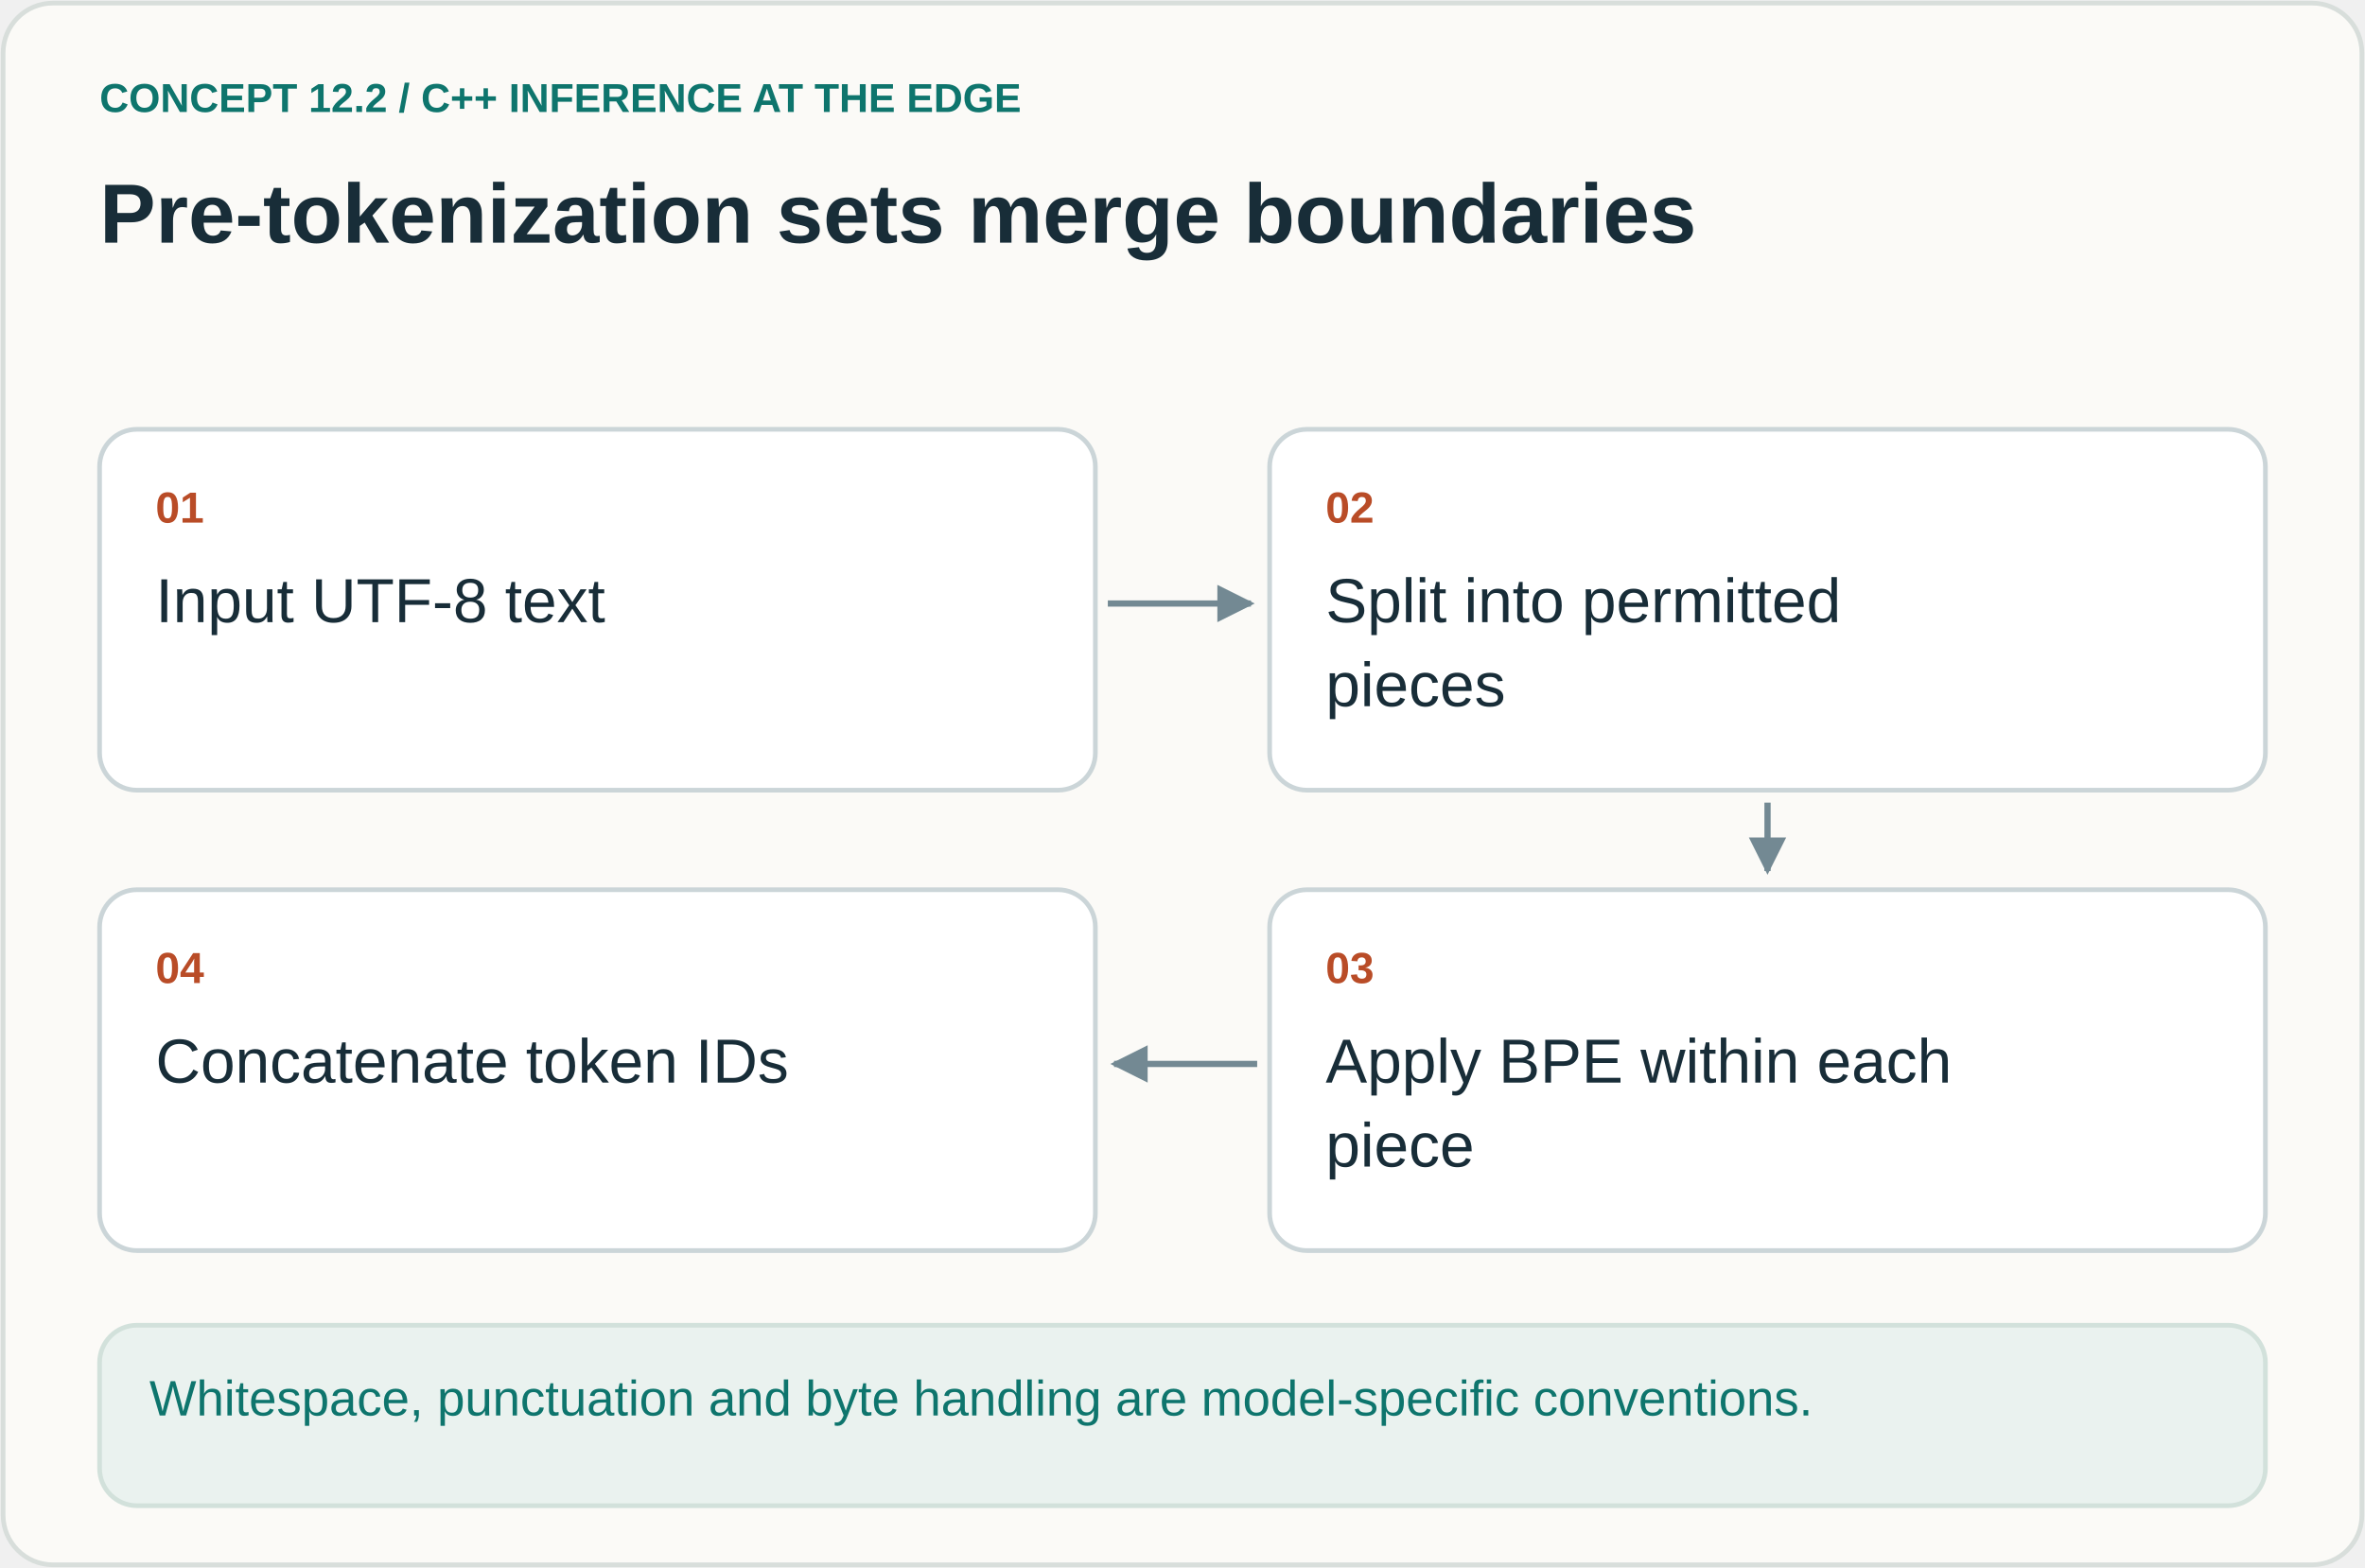
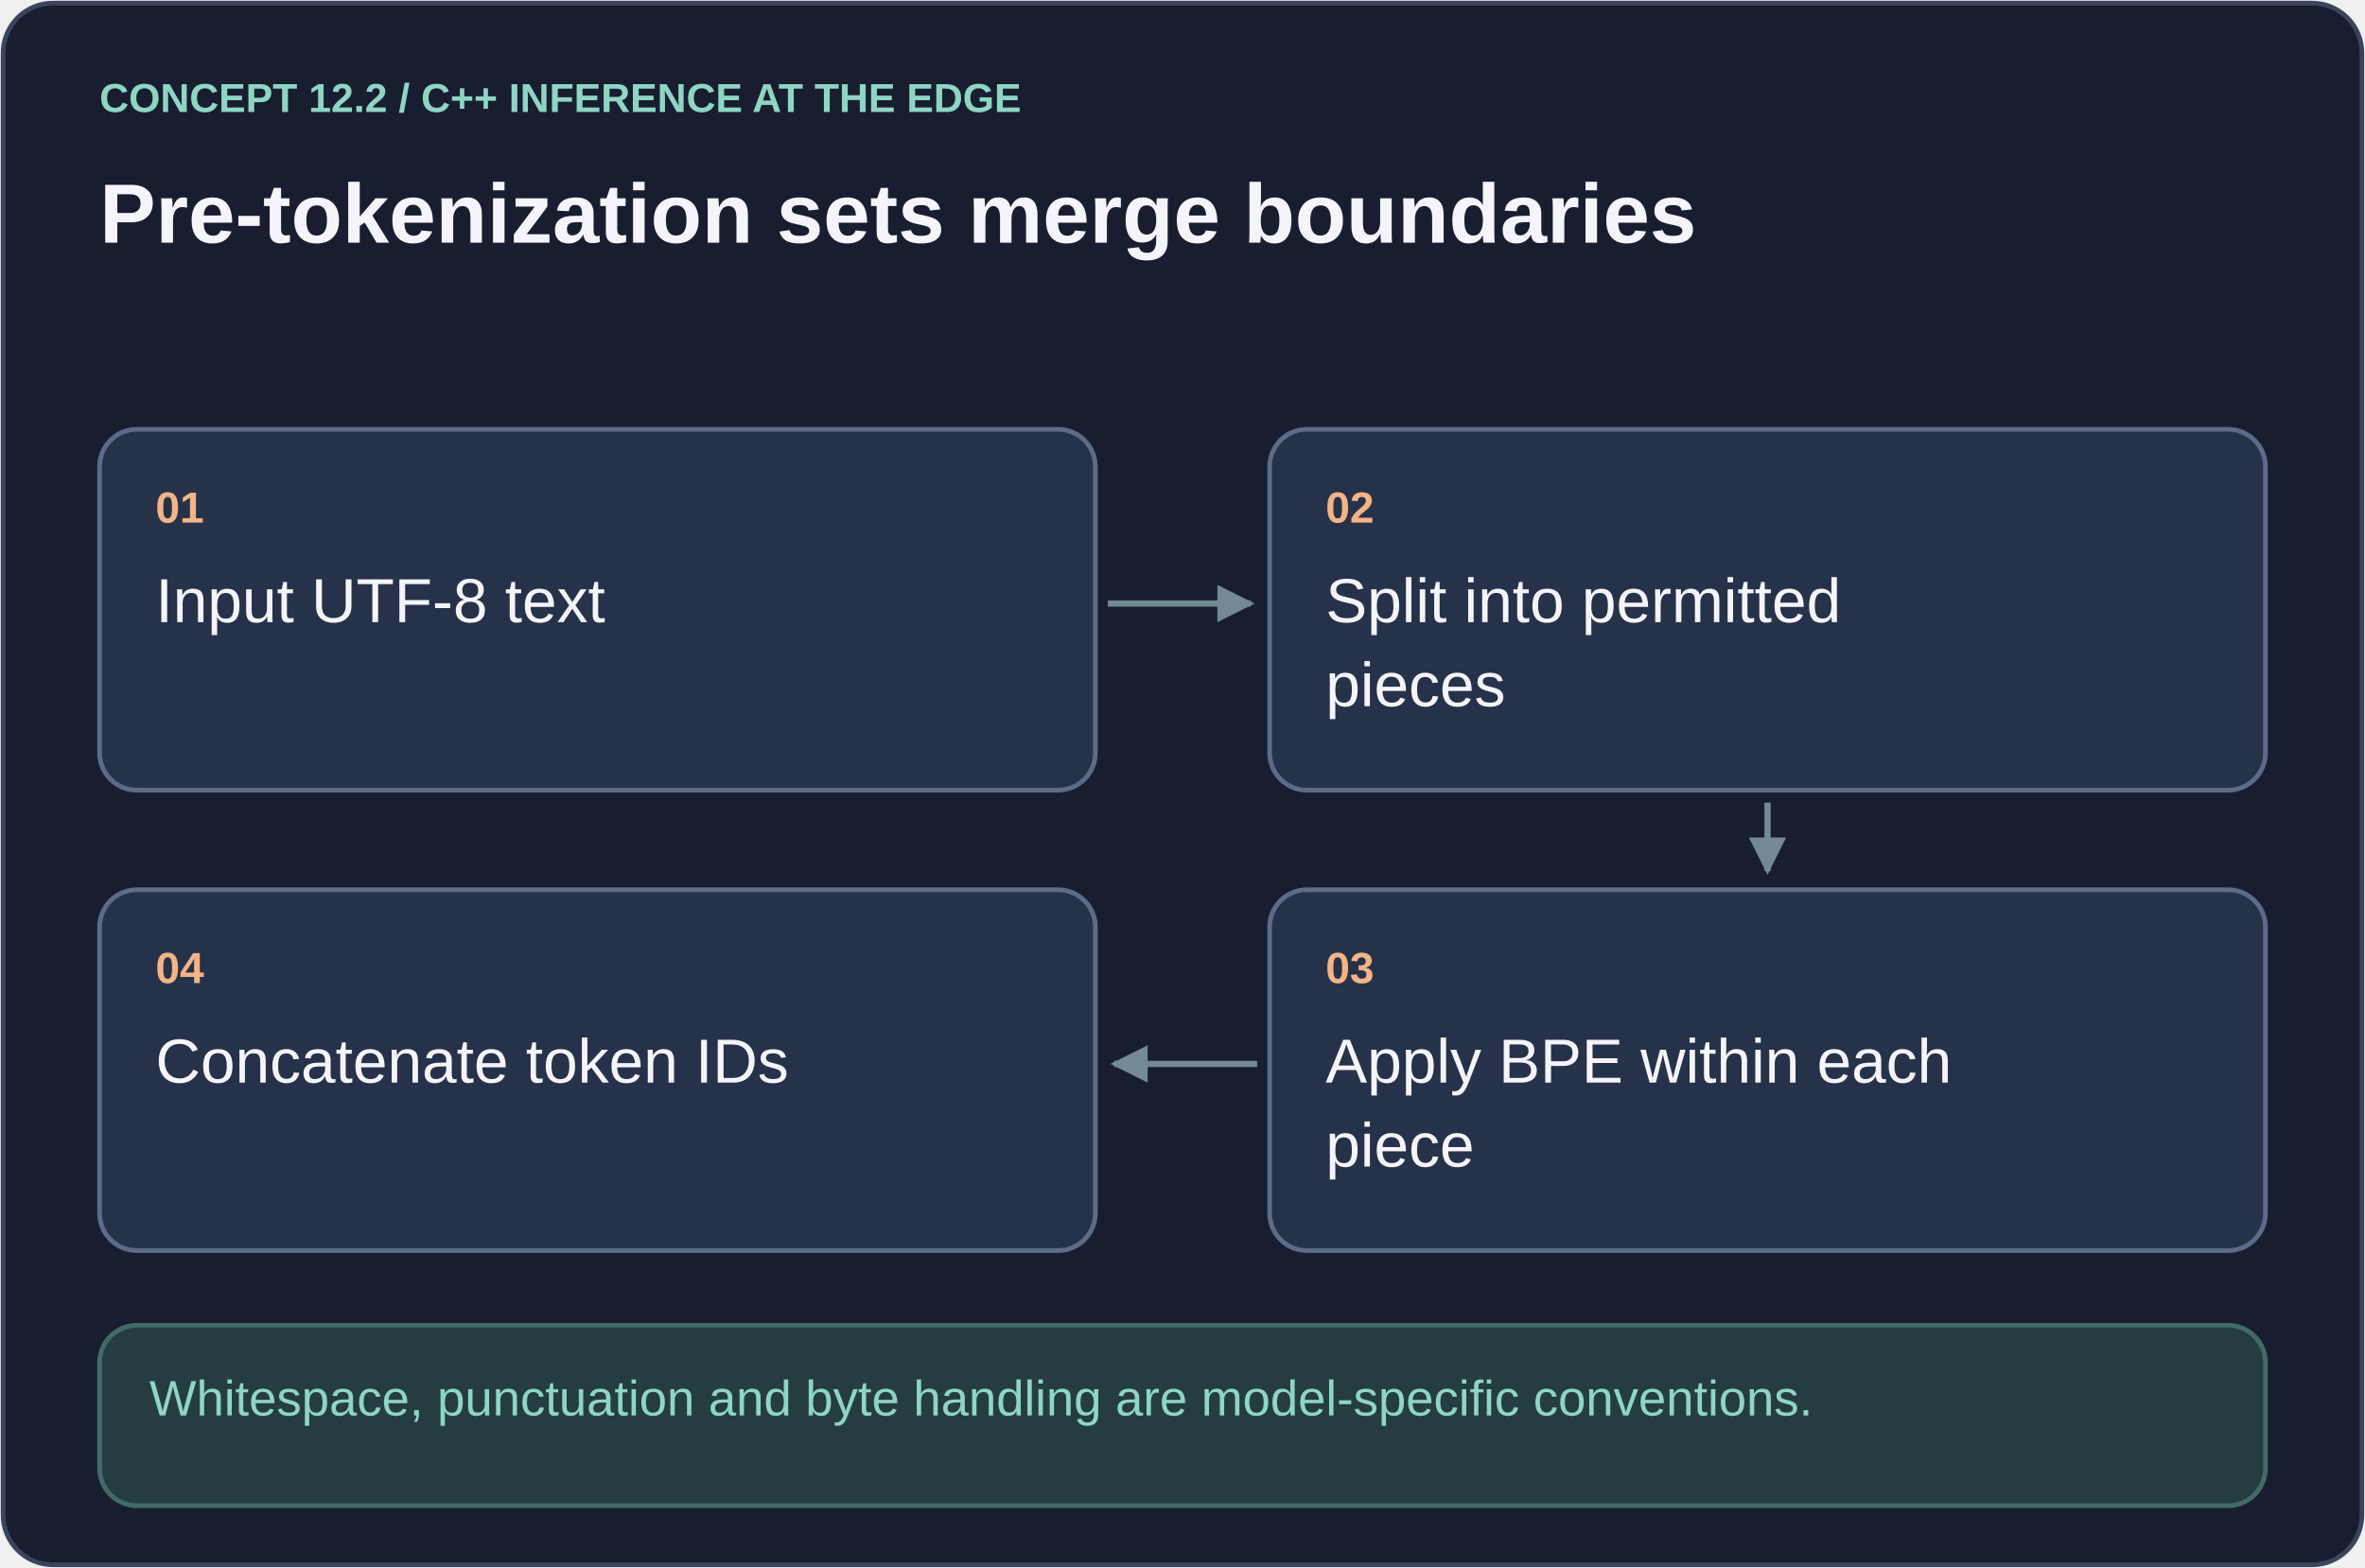
<svg xmlns="http://www.w3.org/2000/svg" width="760" height="504" viewBox="0 0 760 504" role="img" aria-labelledby="title desc">
  <defs>
    <marker id="arrow" viewBox="0 0 10 10" refX="9" refY="5" markerWidth="6" markerHeight="6" orient="auto-start-reverse">
      <path d="M0 0 L10 5 L0 10 Z" fill="#738993" />
    </marker>
  </defs>
  <g font-family="Arial, Helvetica, sans-serif">
-     <rect x="1" y="1" width="758" height="502" rx="16" fill="#fbfaf7" stroke="#d8dedb" stroke-width="1.5" />
-     <text x="32" y="36" font-size="13" fill="#0e756d" font-weight="700" text-anchor="start">CONCEPT 12.2  /  C++ INFERENCE AT THE EDGE</text>
-     <text x="32" y="78" font-size="27" fill="#182d38" font-weight="600" text-anchor="start">Pre-tokenization sets merge boundaries</text>
-     <rect x="32" y="138" width="320" height="116" rx="12" fill="#fff" stroke="#cbd5d8" stroke-width="1.5" />
-     <text x="50" y="168" font-size="14" fill="#b94c27" font-weight="700" text-anchor="start">01</text>
-     <text x="50" y="200" font-size="20" fill="#182d38" font-weight="500" text-anchor="start">Input UTF-8 text</text>
-     <rect x="408" y="138" width="320" height="116" rx="12" fill="#fff" stroke="#cbd5d8" stroke-width="1.5" />
-     <text x="426" y="168" font-size="14" fill="#b94c27" font-weight="700" text-anchor="start">02</text>
-     <text x="426" y="200" font-size="20" fill="#182d38" font-weight="500" text-anchor="start">Split into permitted</text>
-     <text x="426" y="227" font-size="20" fill="#182d38" font-weight="500" text-anchor="start">pieces</text>
-     <rect x="408" y="286" width="320" height="116" rx="12" fill="#fff" stroke="#cbd5d8" stroke-width="1.5" />
-     <text x="426" y="316" font-size="14" fill="#b94c27" font-weight="700" text-anchor="start">03</text>
-     <text x="426" y="348" font-size="20" fill="#182d38" font-weight="500" text-anchor="start">Apply BPE within each</text>
-     <text x="426" y="375" font-size="20" fill="#182d38" font-weight="500" text-anchor="start">piece</text>
-     <rect x="32" y="286" width="320" height="116" rx="12" fill="#fff" stroke="#cbd5d8" stroke-width="1.5" />
-     <text x="50" y="316" font-size="14" fill="#b94c27" font-weight="700" text-anchor="start">04</text>
-     <text x="50" y="348" font-size="20" fill="#182d38" font-weight="500" text-anchor="start">Concatenate token IDs</text>
+     <rect x="1" y="1" width="758" height="502" rx="16" fill="#181e30" stroke="#3a455c" stroke-width="1.5" />
+     <text x="32" y="36" font-size="13" fill="#8ed5c4" font-weight="700" text-anchor="start">CONCEPT 12.2  /  C++ INFERENCE AT THE EDGE</text>
+     <text x="32" y="78" font-size="27" fill="#f5f4fa" font-weight="600" text-anchor="start">Pre-tokenization sets merge boundaries</text>
+     <rect x="32" y="138" width="320" height="116" rx="12" fill="#26324a" stroke="#5c6c88" stroke-width="1.5" />
+     <text x="50" y="168" font-size="14" fill="#f3b486" font-weight="700" text-anchor="start">01</text>
+     <text x="50" y="200" font-size="20" fill="#f5f4fa" font-weight="500" text-anchor="start">Input UTF-8 text</text>
+     <rect x="408" y="138" width="320" height="116" rx="12" fill="#26324a" stroke="#5c6c88" stroke-width="1.5" />
+     <text x="426" y="168" font-size="14" fill="#f3b486" font-weight="700" text-anchor="start">02</text>
+     <text x="426" y="200" font-size="20" fill="#f5f4fa" font-weight="500" text-anchor="start">Split into permitted</text>
+     <text x="426" y="227" font-size="20" fill="#f5f4fa" font-weight="500" text-anchor="start">pieces</text>
+     <rect x="408" y="286" width="320" height="116" rx="12" fill="#26324a" stroke="#5c6c88" stroke-width="1.5" />
+     <text x="426" y="316" font-size="14" fill="#f3b486" font-weight="700" text-anchor="start">03</text>
+     <text x="426" y="348" font-size="20" fill="#f5f4fa" font-weight="500" text-anchor="start">Apply BPE within each</text>
+     <text x="426" y="375" font-size="20" fill="#f5f4fa" font-weight="500" text-anchor="start">piece</text>
+     <rect x="32" y="286" width="320" height="116" rx="12" fill="#26324a" stroke="#5c6c88" stroke-width="1.5" />
+     <text x="50" y="316" font-size="14" fill="#f3b486" font-weight="700" text-anchor="start">04</text>
+     <text x="50" y="348" font-size="20" fill="#f5f4fa" font-weight="500" text-anchor="start">Concatenate token IDs</text>
    <path d="M356 194 L402 194" fill="none" stroke="#738993" stroke-width="2" marker-end="url(#arrow)" />
    <path d="M568 258 L568 280" fill="none" stroke="#738993" stroke-width="2" marker-end="url(#arrow)" />
    <path d="M404 342 L358 342" fill="none" stroke="#738993" stroke-width="2" marker-end="url(#arrow)" />
-     <rect x="32" y="426" width="696" height="58" rx="12" fill="#eaf2ef" stroke="#d2e1db" stroke-width="1.5" />
-     <text x="48" y="455" font-size="16" fill="#0e756d" font-weight="400" text-anchor="start">Whitespace, punctuation and byte handling are model-specific conventions.</text>
+     <rect x="32" y="426" width="696" height="58" rx="12" fill="#253d40" stroke="#426b66" stroke-width="1.5" />
+     <text x="48" y="455" font-size="16" fill="#8ed5c4" font-weight="400" text-anchor="start">Whitespace, punctuation and byte handling are model-specific conventions.</text>
  </g>
</svg>
